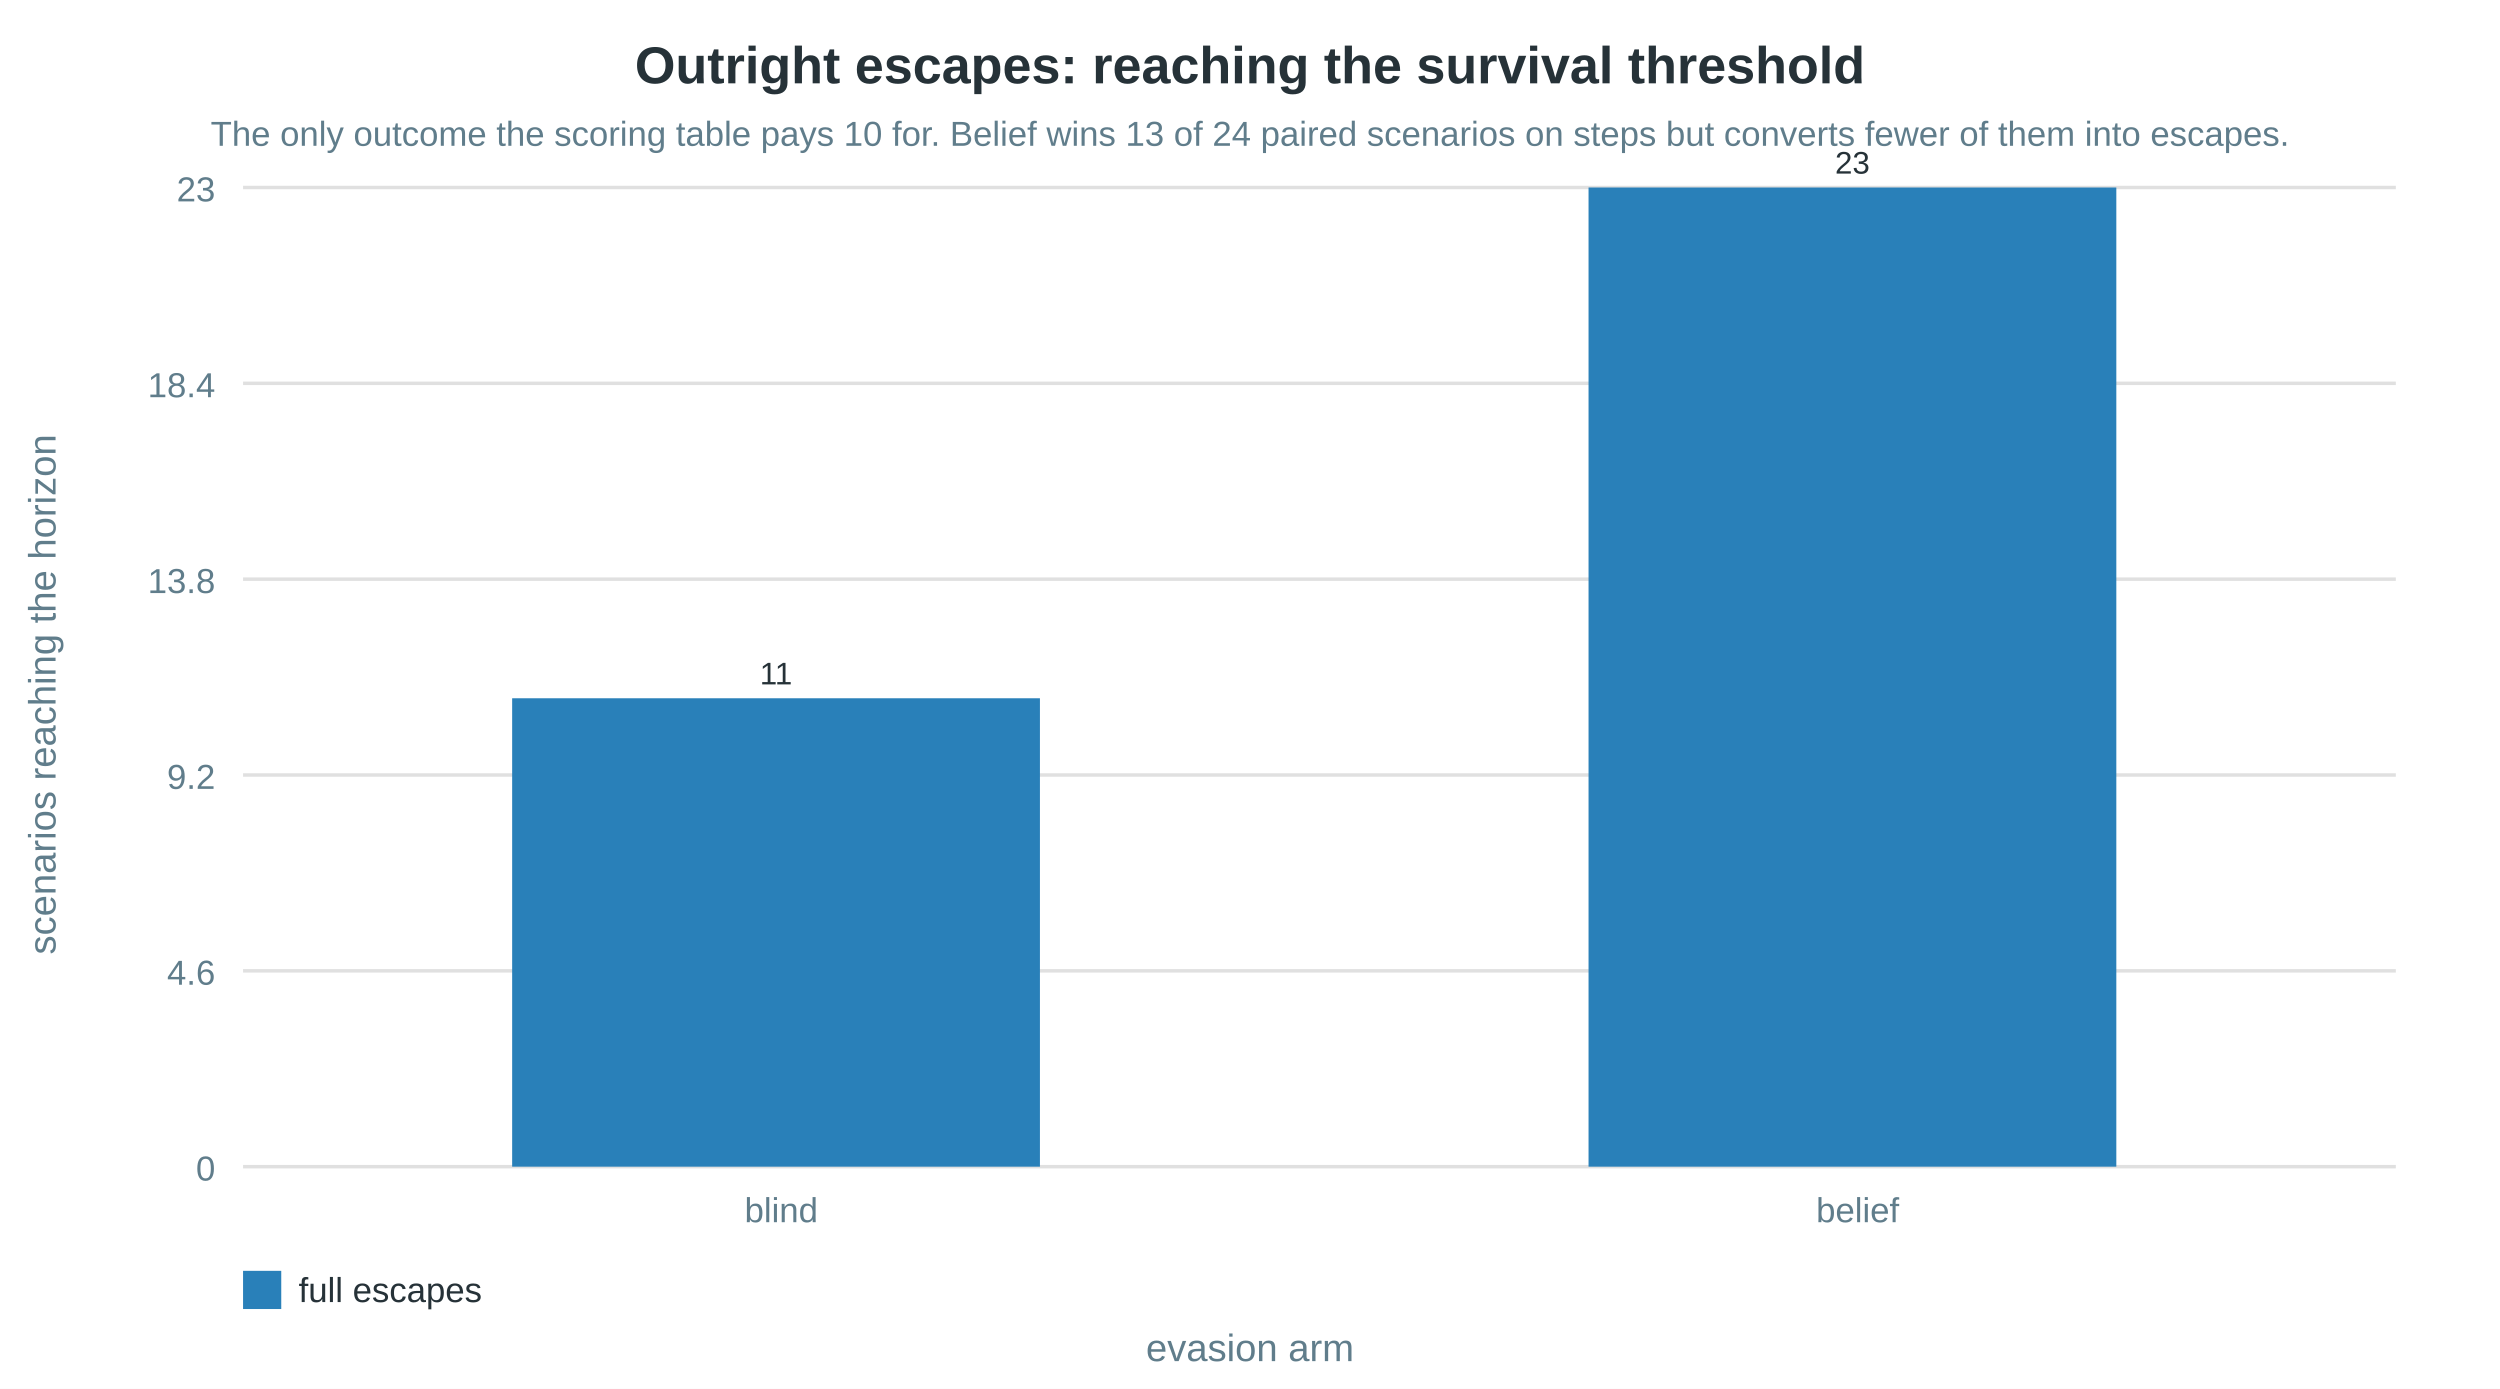
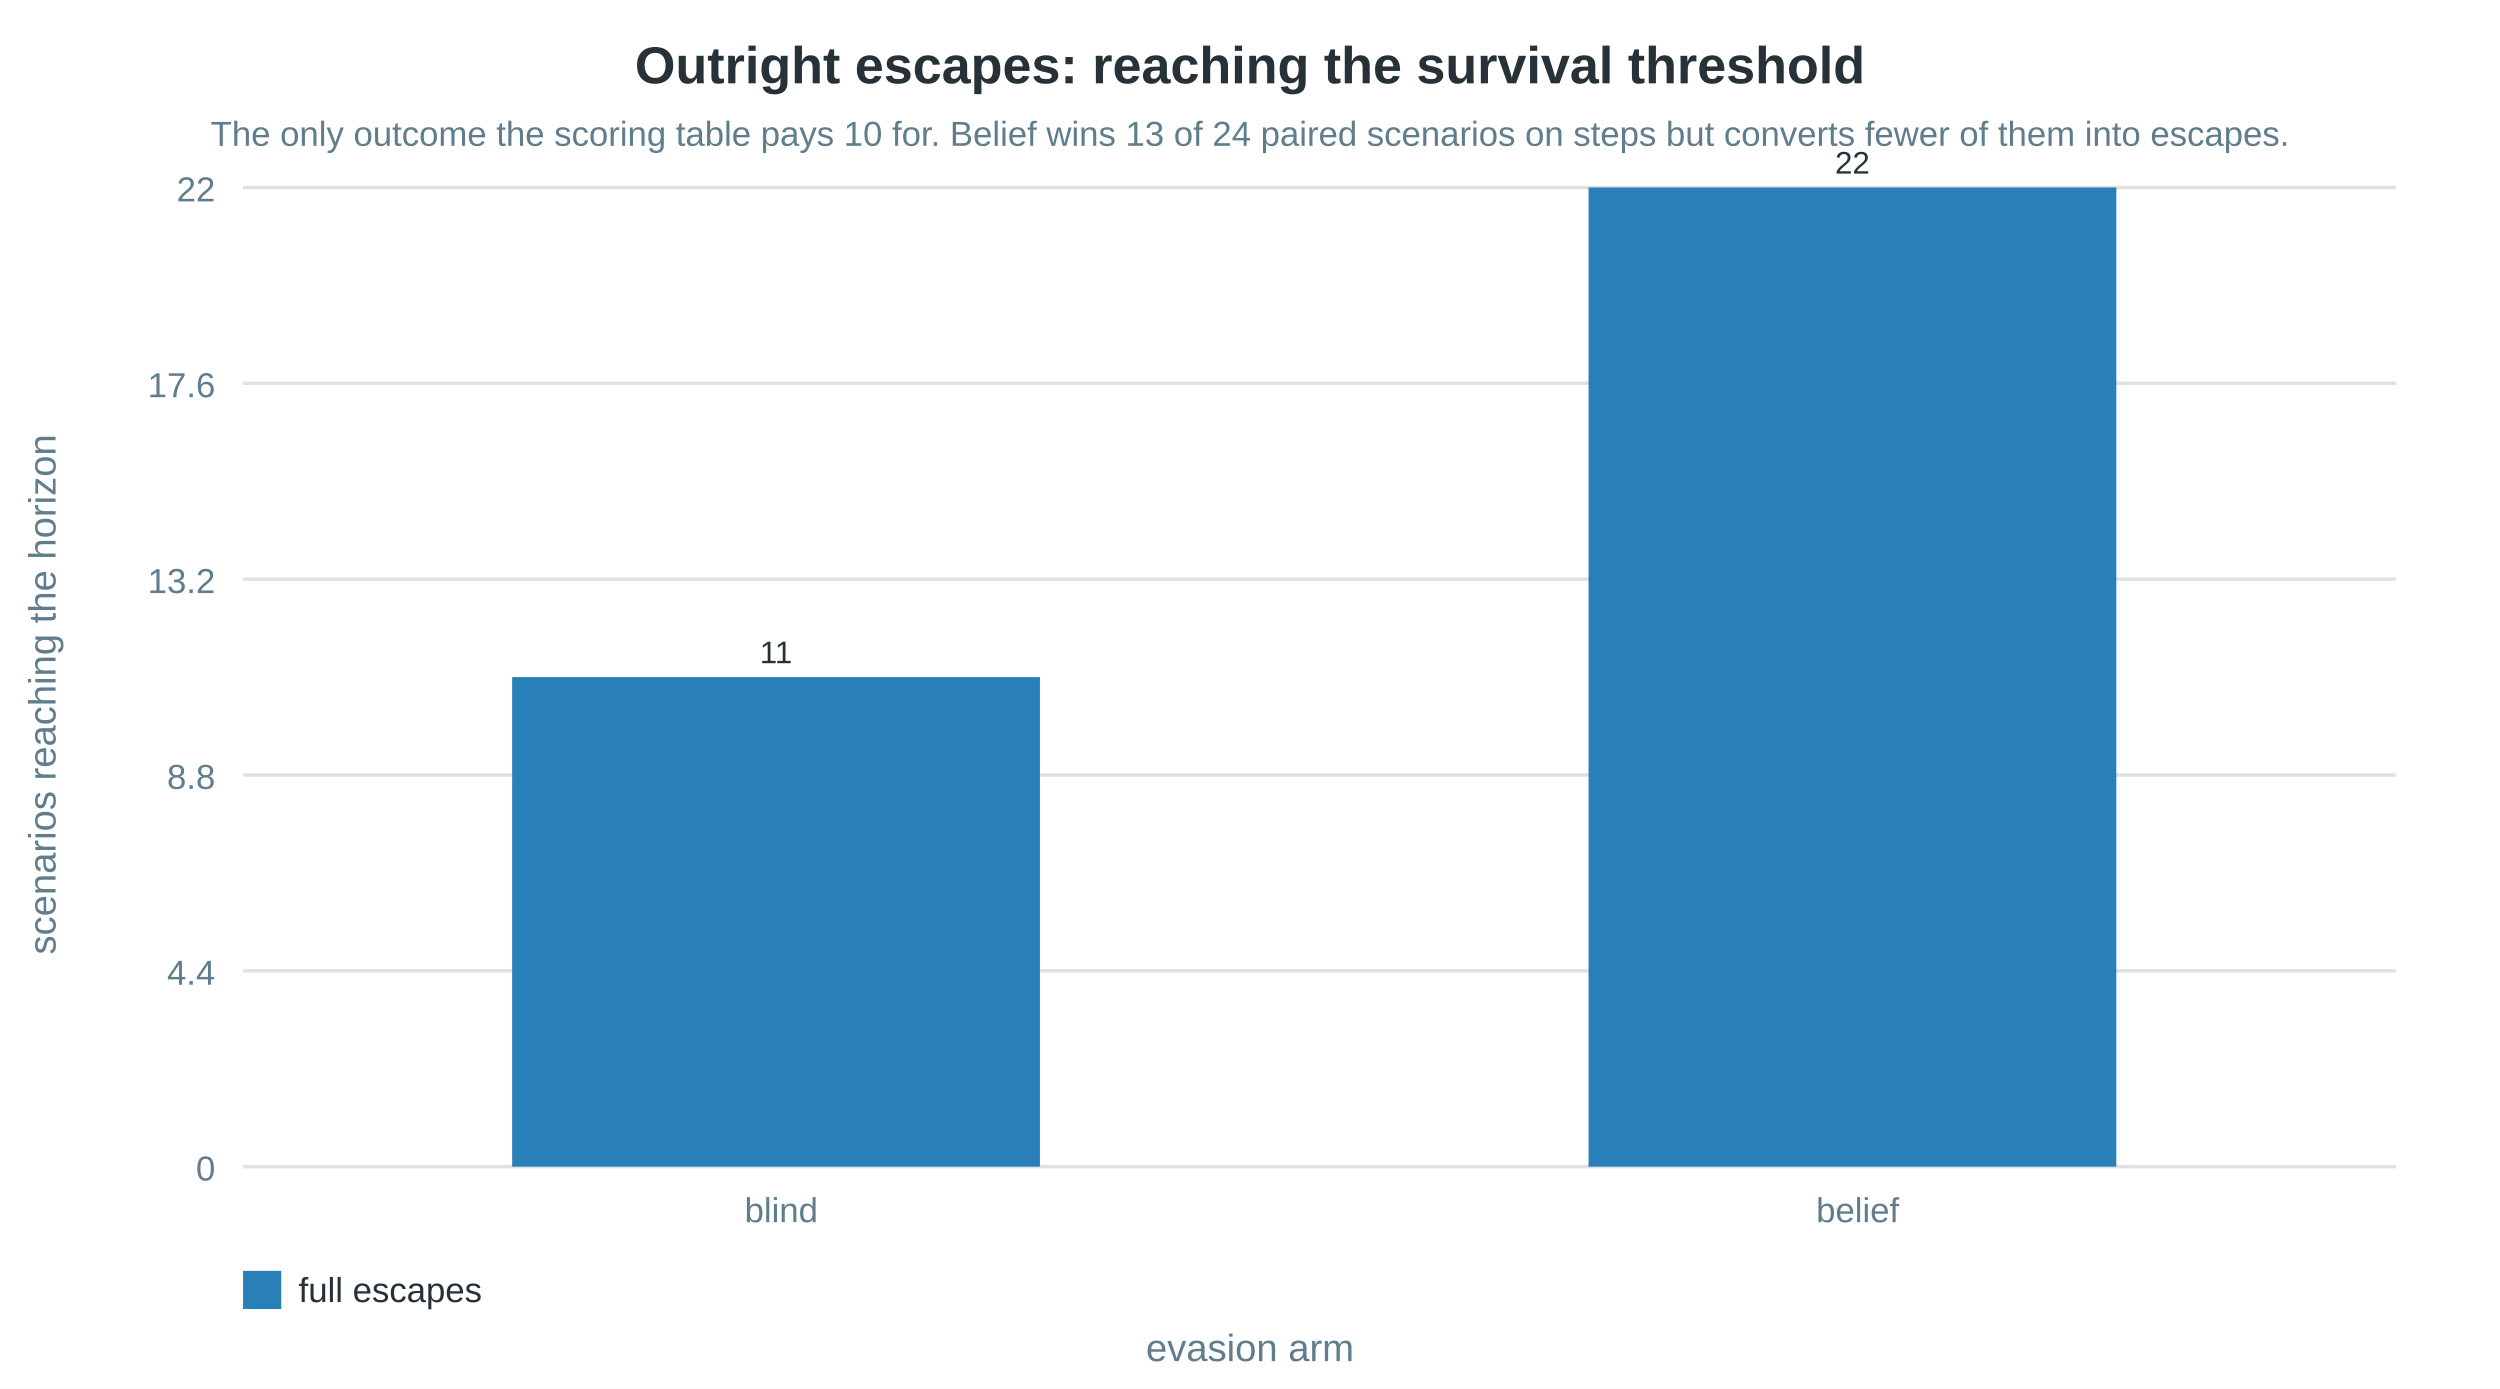
<svg xmlns="http://www.w3.org/2000/svg" viewBox="0 0 720 400" width="720" height="400" role="img">
  <rect width="720" height="400" fill="#ffffff" />
  <text x="360.0" y="24.0" font-family="Segoe UI,Arial,sans-serif" font-size="15" fill="#263238" text-anchor="middle" font-weight="bold">Outright escapes: reaching the survival threshold</text>
  <text x="360.0" y="42.0" font-family="Segoe UI,Arial,sans-serif" font-size="10" fill="#607d8b" text-anchor="middle" font-weight="normal">The only outcome the scoring table pays 10 for. Belief wins 13 of 24 paired scenarios on steps but converts fewer of them into escapes.</text>
  <text x="360.0" y="392.0" font-family="Segoe UI,Arial,sans-serif" font-size="11" fill="#607d8b" text-anchor="middle" font-weight="normal">evasion arm</text>
  <g transform="translate(16,200.0) rotate(-90)">
    <text x="0.0" y="0.0" font-family="Segoe UI,Arial,sans-serif" font-size="11" fill="#607d8b" text-anchor="middle" font-weight="normal">scenarios reaching the horizon</text>
  </g>
  <line x1="70" y1="336.0" x2="690" y2="336.0" stroke="#e0e0e0" stroke-width="1" />
  <text x="62.0" y="340.0" font-family="Segoe UI,Arial,sans-serif" font-size="10" fill="#607d8b" text-anchor="end" font-weight="normal">0</text>
  <line x1="70" y1="279.6" x2="690" y2="279.6" stroke="#e0e0e0" stroke-width="1" />
-   <text x="62.0" y="283.6" font-family="Segoe UI,Arial,sans-serif" font-size="10" fill="#607d8b" text-anchor="end" font-weight="normal">4.6</text>
+   <text x="62.0" y="283.6" font-family="Segoe UI,Arial,sans-serif" font-size="10" fill="#607d8b" text-anchor="end" font-weight="normal">4.4</text>
  <line x1="70" y1="223.2" x2="690" y2="223.2" stroke="#e0e0e0" stroke-width="1" />
-   <text x="62.0" y="227.2" font-family="Segoe UI,Arial,sans-serif" font-size="10" fill="#607d8b" text-anchor="end" font-weight="normal">9.2</text>
+   <text x="62.0" y="227.2" font-family="Segoe UI,Arial,sans-serif" font-size="10" fill="#607d8b" text-anchor="end" font-weight="normal">8.8</text>
  <line x1="70" y1="166.8" x2="690" y2="166.8" stroke="#e0e0e0" stroke-width="1" />
-   <text x="62.0" y="170.8" font-family="Segoe UI,Arial,sans-serif" font-size="10" fill="#607d8b" text-anchor="end" font-weight="normal">13.8</text>
+   <text x="62.0" y="170.8" font-family="Segoe UI,Arial,sans-serif" font-size="10" fill="#607d8b" text-anchor="end" font-weight="normal">13.2</text>
  <line x1="70" y1="110.4" x2="690" y2="110.4" stroke="#e0e0e0" stroke-width="1" />
-   <text x="62.0" y="114.4" font-family="Segoe UI,Arial,sans-serif" font-size="10" fill="#607d8b" text-anchor="end" font-weight="normal">18.4</text>
+   <text x="62.0" y="114.4" font-family="Segoe UI,Arial,sans-serif" font-size="10" fill="#607d8b" text-anchor="end" font-weight="normal">17.6</text>
  <line x1="70" y1="54.0" x2="690" y2="54.0" stroke="#e0e0e0" stroke-width="1" />
-   <text x="62.0" y="58.0" font-family="Segoe UI,Arial,sans-serif" font-size="10" fill="#607d8b" text-anchor="end" font-weight="normal">23</text>
+   <text x="62.0" y="58.0" font-family="Segoe UI,Arial,sans-serif" font-size="10" fill="#607d8b" text-anchor="end" font-weight="normal">22</text>
  <text x="225.0" y="352.0" font-family="Segoe UI,Arial,sans-serif" font-size="10" fill="#607d8b" text-anchor="middle" font-weight="normal">blind</text>
-   <rect x="147.5" y="201.1" width="152.0" height="134.9" fill="#2980b9" />
-   <text x="223.5" y="197.1" font-family="Segoe UI,Arial,sans-serif" font-size="9" fill="#263238" text-anchor="middle" font-weight="normal">11</text>
+   <rect x="147.5" y="195.0" width="152.0" height="141.0" fill="#2980b9" />
+   <text x="223.5" y="191.0" font-family="Segoe UI,Arial,sans-serif" font-size="9" fill="#263238" text-anchor="middle" font-weight="normal">11</text>
  <text x="535.0" y="352.0" font-family="Segoe UI,Arial,sans-serif" font-size="10" fill="#607d8b" text-anchor="middle" font-weight="normal">belief</text>
  <rect x="457.5" y="54.0" width="152.0" height="282.0" fill="#2980b9" />
-   <text x="533.5" y="50.0" font-family="Segoe UI,Arial,sans-serif" font-size="9" fill="#263238" text-anchor="middle" font-weight="normal">23</text>
+   <text x="533.5" y="50.0" font-family="Segoe UI,Arial,sans-serif" font-size="9" fill="#263238" text-anchor="middle" font-weight="normal">22</text>
  <rect x="70" y="366" width="11" height="11" fill="#2980b9" />
  <text x="86.0" y="375.0" font-family="Segoe UI,Arial,sans-serif" font-size="10" fill="#263238" text-anchor="start" font-weight="normal">full escapes</text>
</svg>
